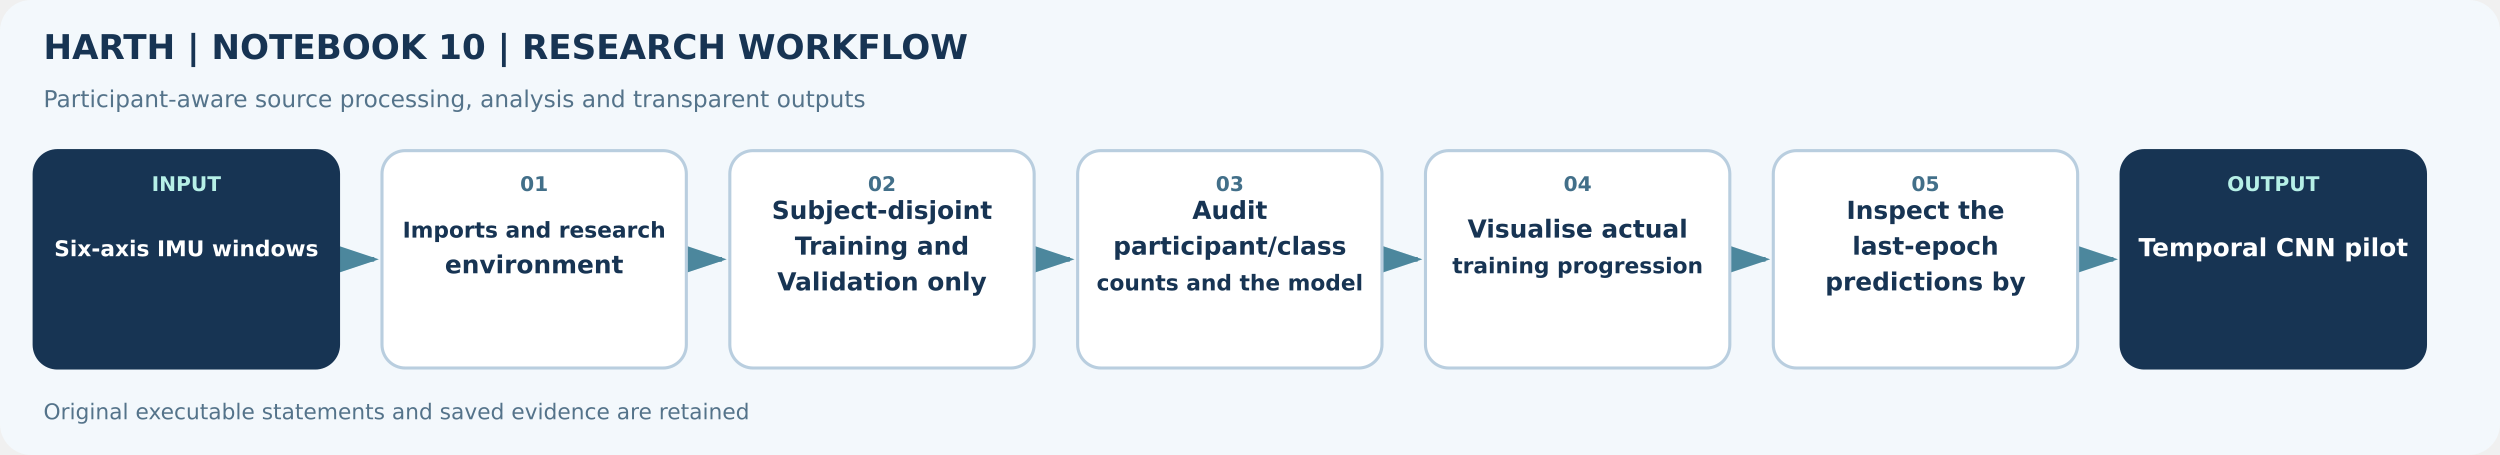
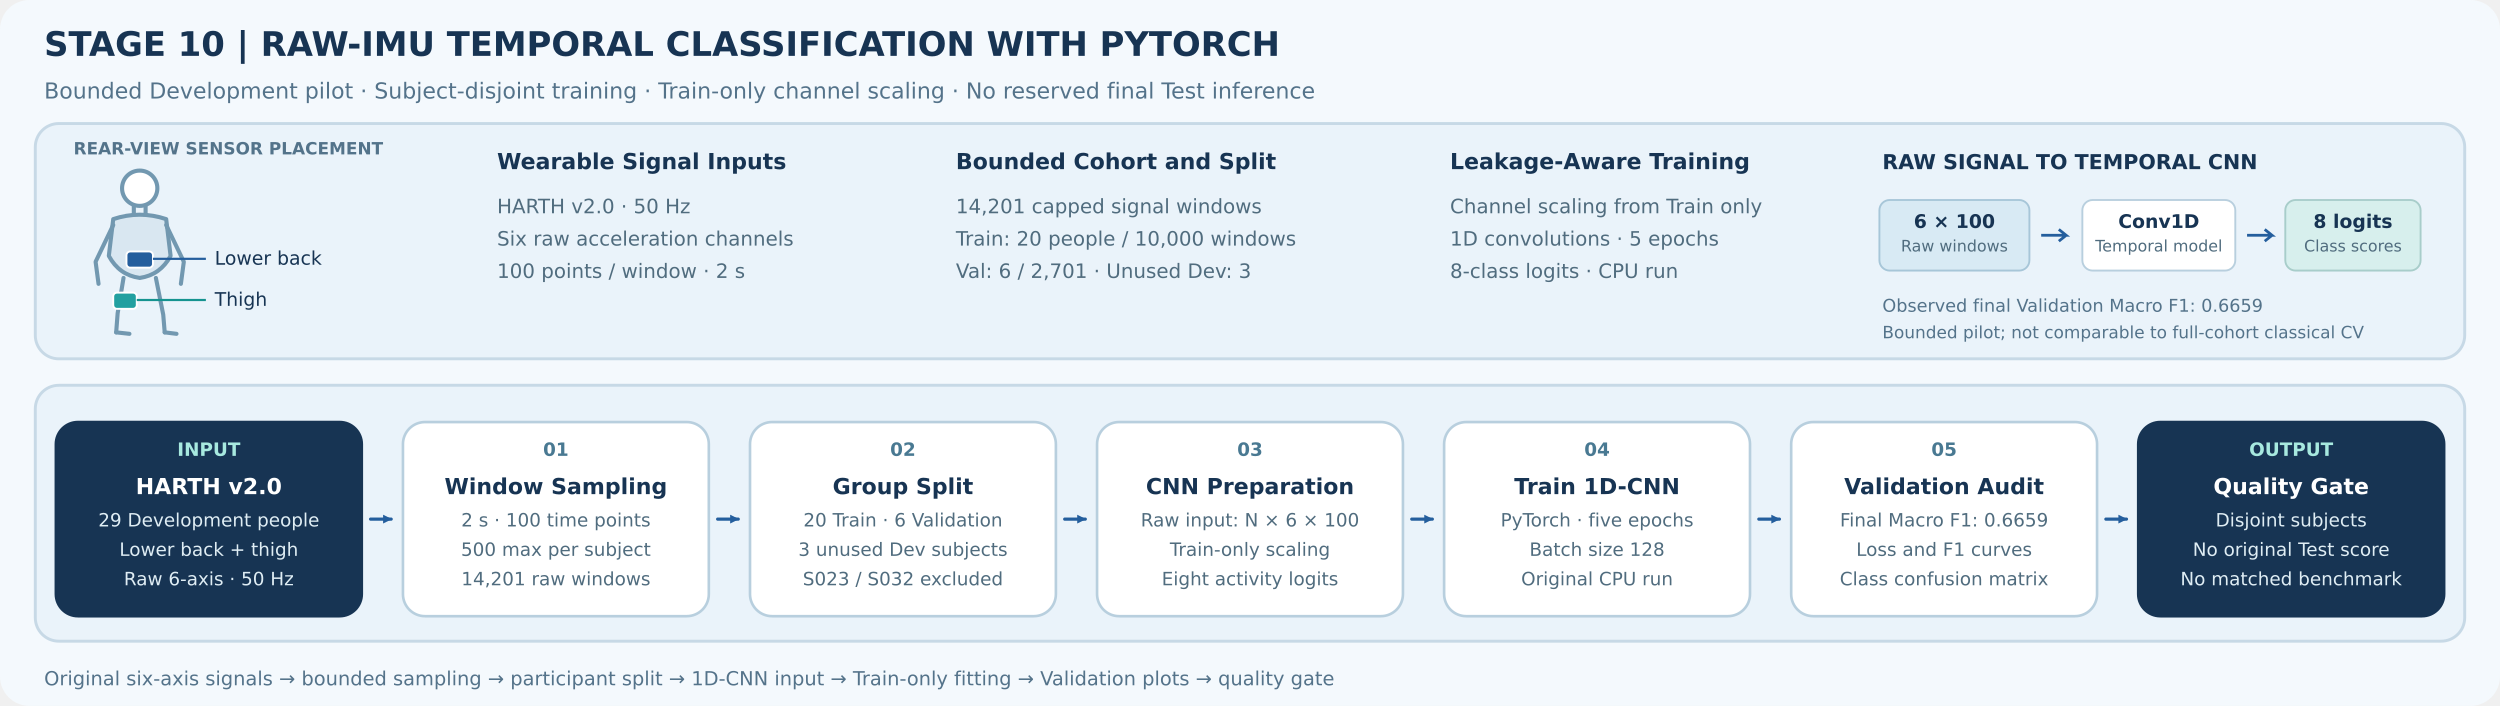
- <svg xmlns="http://www.w3.org/2000/svg" width="1610" height="293" viewBox="0 0 1610 293" role="img" aria-labelledby="title desc">
+ <svg xmlns="http://www.w3.org/2000/svg" width="1700" height="480" viewBox="0 0 1700 480" role="img" aria-labelledby="title desc">
  <defs>
-     <marker id="a" markerWidth="10" markerHeight="10" refX="8" refY="3" orient="auto">
-       <path d="M0 0 L0 6 L9 3 Z" fill="#4C879D" />
+     <marker id="small-arrow" markerUnits="userSpaceOnUse" markerWidth="6" markerHeight="6" refX="5.5" refY="3" orient="auto">
+       <path d="M0 0 L6 3 L0 6 Z" fill="#245E9D" />
    </marker>
  </defs>
-   <rect width="1610" height="293" rx="20" fill="#F3F8FC" />
-   <text x="28" y="38" font-family="DejaVu Sans, Arial, sans-serif" font-weight="700" font-size="22" fill="#173453">HARTH  |  NOTEBOOK 10  |  RESEARCH WORKFLOW</text>
-   <text x="28" y="69" font-family="DejaVu Sans, Arial, sans-serif" font-size="15" fill="#54738A">Participant-aware source processing, analysis and transparent outputs</text>
+   <rect width="1700" height="480" rx="20" fill="#F4F9FD" />
  <g font-family="DejaVu Sans, Arial, sans-serif">
-     <path d="M224 167 H241" stroke="#4C879D" stroke-width="3" marker-end="url(#a)" />
-     <path d="M448 167 H465" stroke="#4C879D" stroke-width="3" marker-end="url(#a)" />
-     <path d="M672 167 H689" stroke="#4C879D" stroke-width="3" marker-end="url(#a)" />
-     <path d="M896 167 H913" stroke="#4C879D" stroke-width="3" marker-end="url(#a)" />
-     <path d="M1120 167 H1137" stroke="#4C879D" stroke-width="3" marker-end="url(#a)" />
-     <path d="M1344 167 H1361" stroke="#4C879D" stroke-width="3" marker-end="url(#a)" />
-     <g>
-       <rect x="22" y="97" width="196" height="140" rx="15" fill="#173453" stroke="#173453" stroke-width="2" />
-       <text x="120" y="123" text-anchor="middle" font-size="13" font-weight="700" fill="#B6F0E7">INPUT</text>
-       <text x="120" y="165" text-anchor="middle" font-size="14" font-weight="600" fill="white">Six-axis IMU windows</text>
+     <text x="30" y="38" font-size="23" font-weight="700" fill="#173453">STAGE 10 | RAW-IMU TEMPORAL CLASSIFICATION WITH PYTORCH</text>
+     <text x="30" y="67" font-size="15" fill="#54738A">Bounded Development pilot · Subject-disjoint training · Train-only channel scaling · No reserved final Test inference</text>
+     <rect x="24" y="84" width="1652" height="160" rx="16" fill="#EAF3FA" stroke="#C7D9E6" stroke-width="2" />
+     <rect x="24" y="262" width="1652" height="174" rx="16" fill="#EAF3FA" stroke="#C7D9E6" stroke-width="2" />
+     <g aria-label="Rear-view human figure marking real lower-back and thigh accelerometer positions">
+       <text x="50" y="105" font-size="11.5" font-weight="700" fill="#53738A">REAR-VIEW SENSOR PLACEMENT</text>
+       <g stroke="#7298B0" stroke-width="2.8" stroke-linecap="round" stroke-linejoin="round">
+         <circle cx="95" cy="128" r="12" fill="#FFFFFF" />
+         <path d="M91 140 L91 147 M99 140 L99 147" fill="none" />
+         <path d="M77 149 Q95 143 113 149 L116 174 Q109 187 95 189 Q81 187 74 174 Z" fill="#D9E7F1" />
+         <path d="M77 153 L65 178 L67 193 M113 153 L125 178 L123 193" fill="none" />
+         <path d="M84 189 L80 213 L79 226 M106 189 L111 214 L112 226" fill="none" />
+         <path d="M79 226 L88 227 M112 226 L120 227" fill="none" />
+       </g>
+       <rect x="86" y="171" width="18" height="11" rx="2.5" fill="#245E9D" stroke="#FFFFFF" stroke-width="1.3" />
+       <rect x="77" y="199" width="16" height="11" rx="2.5" fill="#22A0A0" stroke="#FFFFFF" stroke-width="1.3" />
+       <path d="M104 176 H140" stroke="#245E9D" stroke-width="1.5" />
+       <text x="146" y="180" font-size="12.8" fill="#173453">Lower back</text>
+       <path d="M93 204 H140" stroke="#15938F" stroke-width="1.5" />
+       <text x="146" y="208" font-size="12.8" fill="#173453">Thigh</text>
    </g>
    <g>
-       <rect x="246" y="97" width="196" height="140" rx="15" fill="white" stroke="#B9CEDF" stroke-width="2" />
-       <text x="344" y="123" text-anchor="middle" font-size="13" font-weight="700" fill="#426F89">01</text>
-       <text x="344" y="153" text-anchor="middle" font-size="14" font-weight="600" fill="#173453">Imports and research</text>
-       <text x="344" y="176" text-anchor="middle" font-size="16" font-weight="600" fill="#173453">environment</text>
+       <text x="338" y="115" font-size="15" font-weight="700" fill="#173453">Wearable Signal Inputs</text>
+       <text x="338" y="145" font-size="13.5" fill="#506C7E">HARTH v2.0 · 50 Hz</text>
+       <text x="338" y="167" font-size="13.5" fill="#506C7E">Six raw acceleration channels</text>
+       <text x="338" y="189" font-size="13.5" fill="#506C7E">100 points / window · 2 s</text>
    </g>
    <g>
-       <rect x="470" y="97" width="196" height="140" rx="15" fill="white" stroke="#B9CEDF" stroke-width="2" />
-       <text x="568" y="123" text-anchor="middle" font-size="13" font-weight="700" fill="#426F89">02</text>
-       <text x="568" y="141" text-anchor="middle" font-size="16" font-weight="600" fill="#173453">Subject-disjoint</text>
-       <text x="568" y="164" text-anchor="middle" font-size="16" font-weight="600" fill="#173453">Training and</text>
-       <text x="568" y="187" text-anchor="middle" font-size="16" font-weight="600" fill="#173453">Validation only</text>
+       <text x="650" y="115" font-size="15" font-weight="700" fill="#173453">Bounded Cohort and Split</text>
+       <text x="650" y="145" font-size="13.5" fill="#506C7E">14,201 capped signal windows</text>
+       <text x="650" y="167" font-size="13.5" fill="#506C7E">Train: 20 people / 10,000 windows</text>
+       <text x="650" y="189" font-size="13.5" fill="#506C7E">Val: 6 / 2,701 · Unused Dev: 3</text>
    </g>
    <g>
-       <rect x="694" y="97" width="196" height="140" rx="15" fill="white" stroke="#B9CEDF" stroke-width="2" />
-       <text x="792" y="123" text-anchor="middle" font-size="13" font-weight="700" fill="#426F89">03</text>
-       <text x="792" y="141" text-anchor="middle" font-size="16" font-weight="600" fill="#173453">Audit</text>
-       <text x="792" y="164" text-anchor="middle" font-size="16" font-weight="600" fill="#173453">participant/class</text>
-       <text x="792" y="187" text-anchor="middle" font-size="14" font-weight="600" fill="#173453">counts and the model</text>
+       <text x="986" y="115" font-size="15" font-weight="700" fill="#173453">Leakage-Aware Training</text>
+       <text x="986" y="145" font-size="13.5" fill="#506C7E">Channel scaling from Train only</text>
+       <text x="986" y="167" font-size="13.5" fill="#506C7E">1D convolutions · 5 epochs</text>
+       <text x="986" y="189" font-size="13.5" fill="#506C7E">8-class logits · CPU run</text>
    </g>
-     <g>
-       <rect x="918" y="97" width="196" height="140" rx="15" fill="white" stroke="#B9CEDF" stroke-width="2" />
-       <text x="1016" y="123" text-anchor="middle" font-size="13" font-weight="700" fill="#426F89">04</text>
-       <text x="1016" y="153" text-anchor="middle" font-size="16" font-weight="600" fill="#173453">Visualise actual</text>
-       <text x="1016" y="176" text-anchor="middle" font-size="14" font-weight="600" fill="#173453">training progression</text>
+     <g aria-label="Schematic of original six-axis signals entering temporal convolution and eight-class output">
+       <text x="1280" y="115" font-size="14" font-weight="700" fill="#173453">RAW SIGNAL TO TEMPORAL CNN</text>
+       <rect x="1278" y="136" width="102" height="48" rx="7" fill="#D8EAF4" stroke="#A7C6D8" stroke-width="1.3" />
+       <text x="1329" y="155" text-anchor="middle" font-size="12.8" font-weight="700" fill="#173453">6 × 100</text>
+       <text x="1329" y="171" text-anchor="middle" font-size="10.8" fill="#506C7E">Raw windows</text>
+       <path d="M1388 160 H1405 l-5 -4 M1405 160 l-5 4" fill="none" stroke="#245E9D" stroke-width="1.9" />
+       <rect x="1416" y="136" width="104" height="48" rx="7" fill="#FFFFFF" stroke="#B8CFDE" stroke-width="1.3" />
+       <text x="1468" y="155" text-anchor="middle" font-size="12.8" font-weight="700" fill="#173453">Conv1D</text>
+       <text x="1468" y="171" text-anchor="middle" font-size="10.8" fill="#506C7E">Temporal model</text>
+       <path d="M1528 160 H1545 l-5 -4 M1545 160 l-5 4" fill="none" stroke="#245E9D" stroke-width="1.9" />
+       <rect x="1554" y="136" width="92" height="48" rx="7" fill="#D7EFED" stroke="#A8CDCA" stroke-width="1.3" />
+       <text x="1600" y="155" text-anchor="middle" font-size="12.8" font-weight="700" fill="#173453">8 logits</text>
+       <text x="1600" y="171" text-anchor="middle" font-size="10.8" fill="#506C7E">Class scores</text>
+       <text x="1280" y="212" font-size="12" fill="#54738A">Observed final Validation Macro F1: 0.6659</text>
+       <text x="1280" y="230" font-size="11.5" fill="#54738A">Bounded pilot; not comparable to full-cohort classical CV</text>
    </g>
-     <g>
-       <rect x="1142" y="97" width="196" height="140" rx="15" fill="white" stroke="#B9CEDF" stroke-width="2" />
-       <text x="1240" y="123" text-anchor="middle" font-size="13" font-weight="700" fill="#426F89">05</text>
-       <text x="1240" y="141" text-anchor="middle" font-size="16" font-weight="600" fill="#173453">Inspect the</text>
-       <text x="1240" y="164" text-anchor="middle" font-size="16" font-weight="600" fill="#173453">last-epoch</text>
-       <text x="1240" y="187" text-anchor="middle" font-size="16" font-weight="600" fill="#173453">predictions by</text>
+     <g aria-label="Six short uniform left-to-right arrows">
+       <path d="M252 353 H266" stroke="#245E9D" stroke-width="2.2" fill="none" stroke-linecap="round" marker-end="url(#small-arrow)" />
+       <path d="M488 353 H502" stroke="#245E9D" stroke-width="2.2" fill="none" stroke-linecap="round" marker-end="url(#small-arrow)" />
+       <path d="M724 353 H738" stroke="#245E9D" stroke-width="2.2" fill="none" stroke-linecap="round" marker-end="url(#small-arrow)" />
+       <path d="M960 353 H974" stroke="#245E9D" stroke-width="2.2" fill="none" stroke-linecap="round" marker-end="url(#small-arrow)" />
+       <path d="M1196 353 H1210" stroke="#245E9D" stroke-width="2.2" fill="none" stroke-linecap="round" marker-end="url(#small-arrow)" />
+       <path d="M1432 353 H1446" stroke="#245E9D" stroke-width="2.2" fill="none" stroke-linecap="round" marker-end="url(#small-arrow)" />
    </g>
-     <g>
-       <rect x="1366" y="97" width="196" height="140" rx="15" fill="#173453" stroke="#173453" stroke-width="2" />
-       <text x="1464" y="123" text-anchor="middle" font-size="13" font-weight="700" fill="#B6F0E7">OUTPUT</text>
-       <text x="1464" y="165" text-anchor="middle" font-size="16" font-weight="600" fill="white">Temporal CNN pilot</text>
+     <g aria-label="Seven documented scientific workflow blocks">
+       <g class="process-block">
+         <rect x="38" y="287" width="208" height="132" rx="15" fill="#173453" stroke="#173453" stroke-width="1.8" />
+         <text x="142" y="310" text-anchor="middle" font-size="12.5" font-weight="700" fill="#A7E9DF">INPUT</text>
+         <text x="142" y="336" text-anchor="middle" font-size="15" font-weight="700" fill="#FFFFFF">HARTH v2.0</text>
+         <text x="142" y="358" text-anchor="middle" font-size="12.5" fill="#DFEDF4">29 Development people</text>
+         <text x="142" y="378" text-anchor="middle" font-size="12.5" fill="#DFEDF4">Lower back + thigh</text>
+         <text x="142" y="398" text-anchor="middle" font-size="12.5" fill="#DFEDF4">Raw 6-axis · 50 Hz</text>
+       </g>
+       <g class="process-block">
+         <rect x="274" y="287" width="208" height="132" rx="15" fill="#FFFFFF" stroke="#B8CFDE" stroke-width="1.8" />
+         <text x="378" y="310" text-anchor="middle" font-size="12.5" font-weight="700" fill="#497992">01</text>
+         <text x="378" y="336" text-anchor="middle" font-size="15" font-weight="700" fill="#173453">Window Sampling</text>
+         <text x="378" y="358" text-anchor="middle" font-size="12.5" fill="#506C7E">2 s · 100 time points</text>
+         <text x="378" y="378" text-anchor="middle" font-size="12.5" fill="#506C7E">500 max per subject</text>
+         <text x="378" y="398" text-anchor="middle" font-size="12.5" fill="#506C7E">14,201 raw windows</text>
+       </g>
+       <g class="process-block">
+         <rect x="510" y="287" width="208" height="132" rx="15" fill="#FFFFFF" stroke="#B8CFDE" stroke-width="1.8" />
+         <text x="614" y="310" text-anchor="middle" font-size="12.5" font-weight="700" fill="#497992">02</text>
+         <text x="614" y="336" text-anchor="middle" font-size="15" font-weight="700" fill="#173453">Group Split</text>
+         <text x="614" y="358" text-anchor="middle" font-size="12.5" fill="#506C7E">20 Train · 6 Validation</text>
+         <text x="614" y="378" text-anchor="middle" font-size="12.5" fill="#506C7E">3 unused Dev subjects</text>
+         <text x="614" y="398" text-anchor="middle" font-size="12.5" fill="#506C7E">S023 / S032 excluded</text>
+       </g>
+       <g class="process-block">
+         <rect x="746" y="287" width="208" height="132" rx="15" fill="#FFFFFF" stroke="#B8CFDE" stroke-width="1.8" />
+         <text x="850" y="310" text-anchor="middle" font-size="12.5" font-weight="700" fill="#497992">03</text>
+         <text x="850" y="336" text-anchor="middle" font-size="15" font-weight="700" fill="#173453">CNN Preparation</text>
+         <text x="850" y="358" text-anchor="middle" font-size="12.5" fill="#506C7E">Raw input: N × 6 × 100</text>
+         <text x="850" y="378" text-anchor="middle" font-size="12.5" fill="#506C7E">Train-only scaling</text>
+         <text x="850" y="398" text-anchor="middle" font-size="12.5" fill="#506C7E">Eight activity logits</text>
+       </g>
+       <g class="process-block">
+         <rect x="982" y="287" width="208" height="132" rx="15" fill="#FFFFFF" stroke="#B8CFDE" stroke-width="1.8" />
+         <text x="1086" y="310" text-anchor="middle" font-size="12.5" font-weight="700" fill="#497992">04</text>
+         <text x="1086" y="336" text-anchor="middle" font-size="15" font-weight="700" fill="#173453">Train 1D-CNN</text>
+         <text x="1086" y="358" text-anchor="middle" font-size="12.5" fill="#506C7E">PyTorch · five epochs</text>
+         <text x="1086" y="378" text-anchor="middle" font-size="12.5" fill="#506C7E">Batch size 128</text>
+         <text x="1086" y="398" text-anchor="middle" font-size="12.5" fill="#506C7E">Original CPU run</text>
+       </g>
+       <g class="process-block">
+         <rect x="1218" y="287" width="208" height="132" rx="15" fill="#FFFFFF" stroke="#B8CFDE" stroke-width="1.8" />
+         <text x="1322" y="310" text-anchor="middle" font-size="12.5" font-weight="700" fill="#497992">05</text>
+         <text x="1322" y="336" text-anchor="middle" font-size="15" font-weight="700" fill="#173453">Validation Audit</text>
+         <text x="1322" y="358" text-anchor="middle" font-size="12.5" fill="#506C7E">Final Macro F1: 0.6659</text>
+         <text x="1322" y="378" text-anchor="middle" font-size="12.5" fill="#506C7E">Loss and F1 curves</text>
+         <text x="1322" y="398" text-anchor="middle" font-size="12.5" fill="#506C7E">Class confusion matrix</text>
+       </g>
+       <g class="process-block">
+         <rect x="1454" y="287" width="208" height="132" rx="15" fill="#173453" stroke="#173453" stroke-width="1.8" />
+         <text x="1558" y="310" text-anchor="middle" font-size="12.5" font-weight="700" fill="#A7E9DF">OUTPUT</text>
+         <text x="1558" y="336" text-anchor="middle" font-size="15" font-weight="700" fill="#FFFFFF">Quality Gate</text>
+         <text x="1558" y="358" text-anchor="middle" font-size="12.5" fill="#DFEDF4">Disjoint subjects</text>
+         <text x="1558" y="378" text-anchor="middle" font-size="12.5" fill="#DFEDF4">No original Test score</text>
+         <text x="1558" y="398" text-anchor="middle" font-size="12.5" fill="#DFEDF4">No matched benchmark</text>
+       </g>
    </g>
+     <text x="30" y="466" font-size="13.2" fill="#54738A">Original six-axis signals → bounded sampling → participant split → 1D-CNN input → Train-only fitting → Validation plots → quality gate</text>
  </g>
-   <text x="28" y="270" font-family="DejaVu Sans, Arial, sans-serif" font-size="14" fill="#54738A">Original executable statements and saved evidence are retained</text>
</svg>
